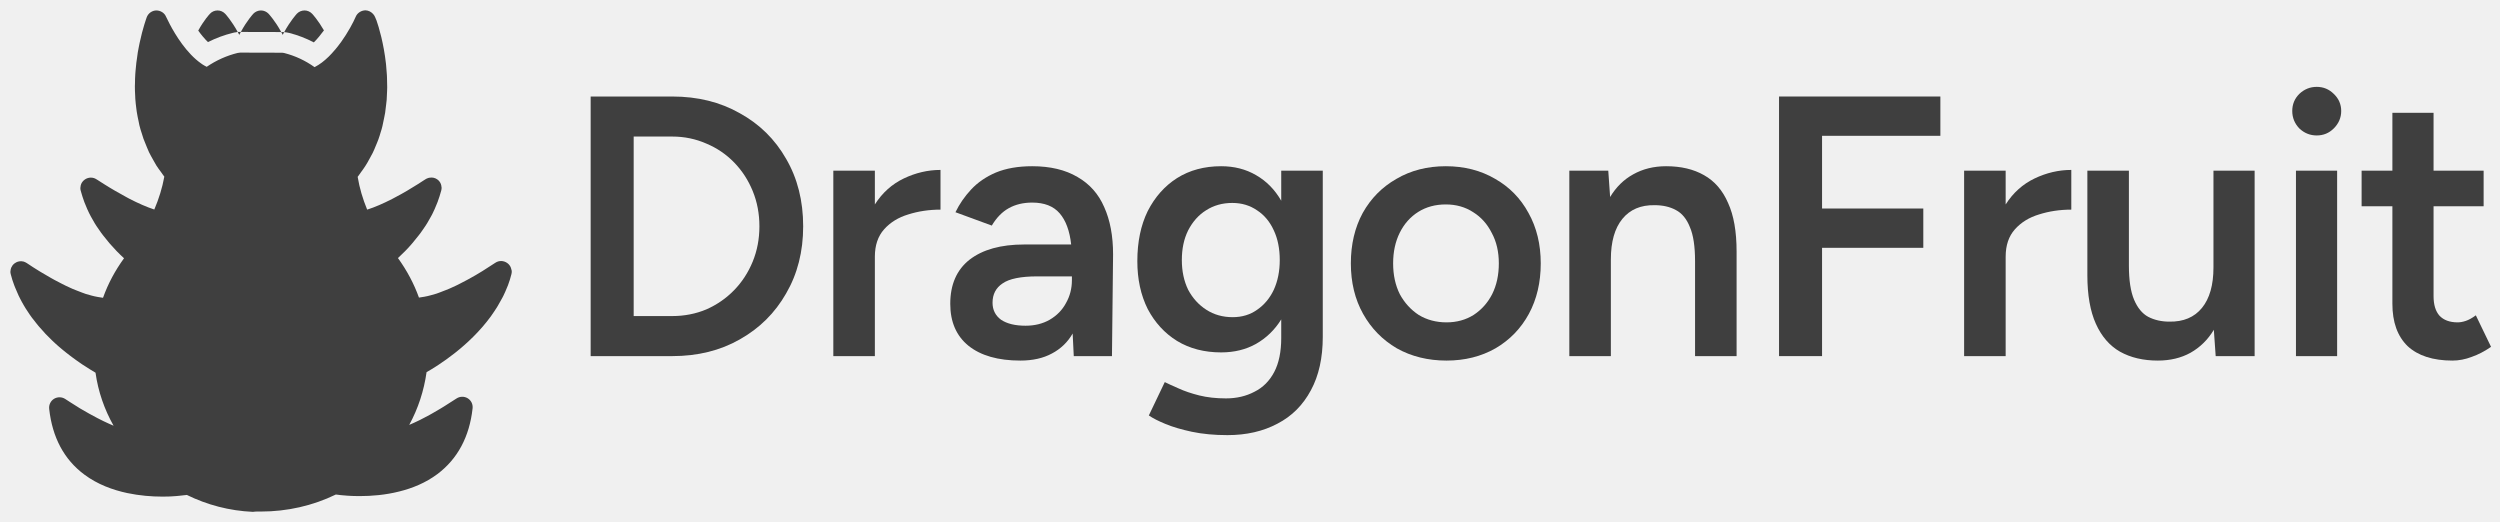
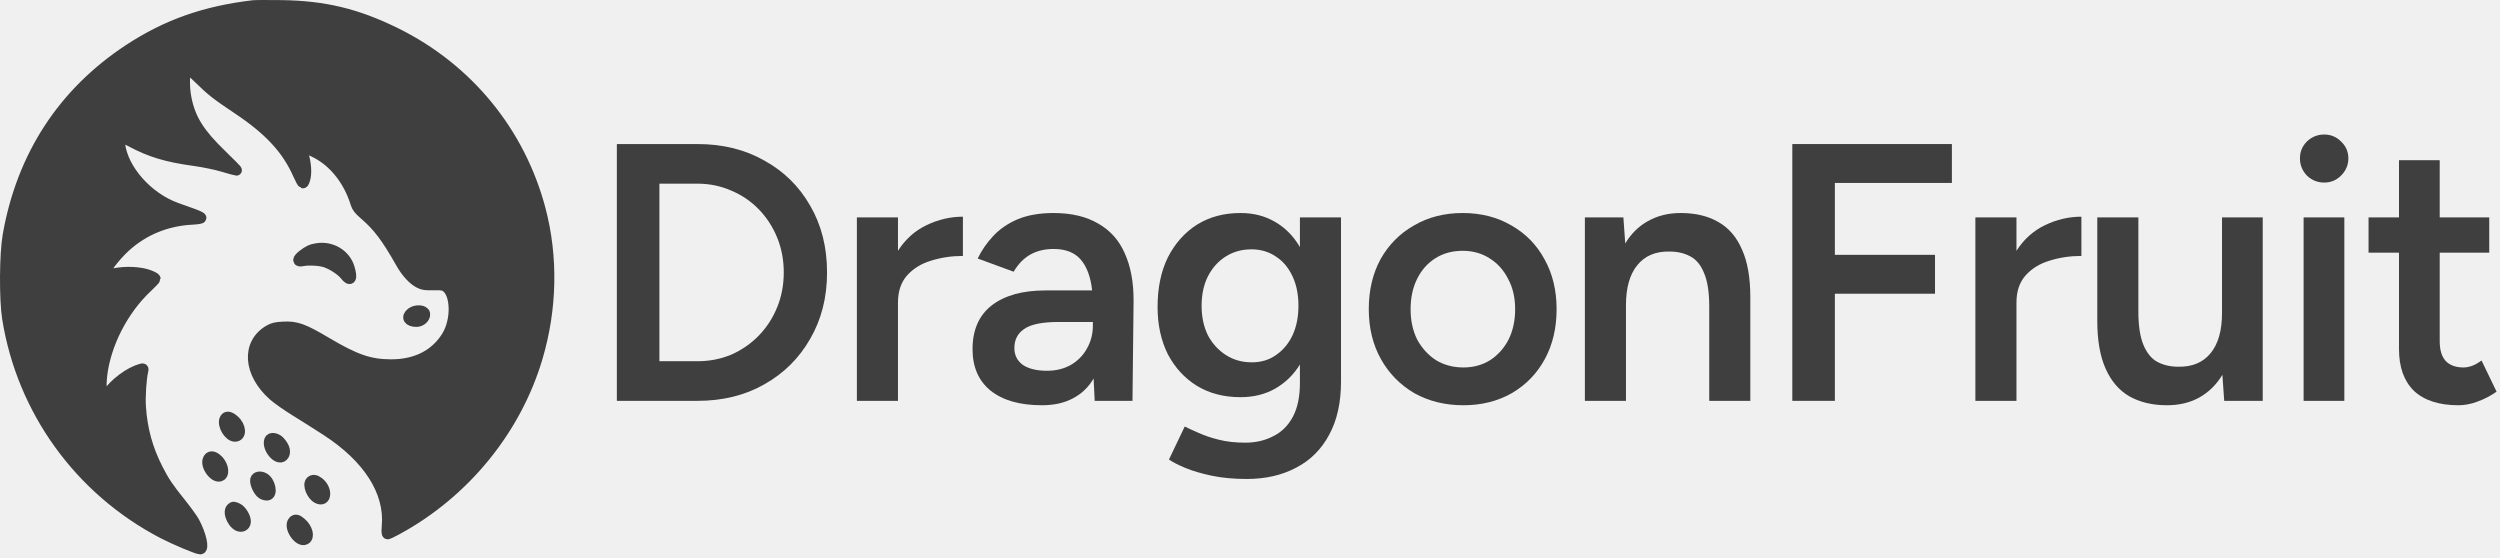
- <svg xmlns="http://www.w3.org/2000/svg" width="182" height="38" viewBox="0 0 182 38" fill="none">
-   <g clip-path="url(#clip0_3_12)">
-     <path d="M17.533 2.326H17.305C17.343 2.394 17.381 2.462 17.419 2.538C17.457 2.462 17.495 2.394 17.533 2.326Z" fill="#3F3F3F" />
-     <path d="M20.687 2.341C20.634 2.333 20.573 2.333 20.52 2.333H20.474C20.505 2.394 20.543 2.47 20.581 2.538C20.619 2.47 20.649 2.402 20.687 2.341Z" fill="#3F3F3F" />
-     <path d="M16.948 2.394C17.032 2.371 17.115 2.356 17.199 2.348L17.282 2.326H17.305C16.864 1.52 16.431 1.041 16.393 1.003C16.249 0.851 16.051 0.76 15.838 0.76C15.626 0.76 15.42 0.851 15.284 1.003C15.246 1.041 14.843 1.474 14.432 2.227C14.653 2.538 14.896 2.827 15.139 3.063C15.717 2.774 16.325 2.546 16.948 2.394Z" fill="#3F3F3F" />
-     <path d="M19.555 1.003C19.41 0.851 19.205 0.76 19 0.76C18.787 0.76 18.582 0.851 18.438 1.003C18.407 1.041 17.966 1.52 17.533 2.326L20.474 2.333C20.034 1.52 19.585 1.041 19.555 1.003Z" fill="#3F3F3F" />
-     <path d="M22.846 3.086C23.096 2.842 23.347 2.531 23.583 2.212C23.157 1.474 22.762 1.041 22.724 1.003C22.58 0.851 22.382 0.76 22.169 0.76C21.956 0.76 21.751 0.851 21.607 1.003C21.576 1.041 21.136 1.52 20.687 2.341C20.816 2.348 20.946 2.371 21.075 2.402C21.69 2.561 22.283 2.789 22.846 3.086Z" fill="#3F3F3F" />
-     <path d="M37.194 19.502C37.194 19.494 37.187 19.486 37.187 19.479C37.164 19.418 37.134 19.357 37.088 19.304C37.042 19.243 36.989 19.19 36.921 19.144C36.662 18.962 36.32 18.954 36.062 19.129C35.743 19.342 35.431 19.54 35.127 19.73C35.074 19.76 35.021 19.79 34.975 19.821C34.74 19.965 34.512 20.102 34.284 20.224C34.192 20.277 34.101 20.322 34.01 20.376C33.835 20.474 33.653 20.566 33.486 20.649C33.387 20.702 33.288 20.748 33.197 20.794C33.037 20.87 32.885 20.938 32.733 21.006C32.642 21.044 32.543 21.09 32.452 21.12C32.3 21.181 32.156 21.234 32.019 21.288C31.935 21.318 31.852 21.348 31.768 21.379C31.624 21.424 31.479 21.462 31.342 21.5C31.274 21.516 31.198 21.538 31.13 21.554C30.978 21.592 30.826 21.614 30.674 21.637C30.628 21.645 30.575 21.652 30.529 21.66C30.522 21.66 30.506 21.66 30.499 21.66C30.134 20.649 29.625 19.692 28.971 18.787C29.138 18.635 29.313 18.46 29.488 18.286C29.496 18.278 29.496 18.278 29.503 18.27C29.67 18.103 29.838 17.921 29.997 17.731C30.035 17.693 30.066 17.647 30.104 17.602C30.233 17.45 30.362 17.29 30.491 17.123C30.537 17.062 30.582 16.994 30.636 16.933C30.75 16.781 30.856 16.621 30.962 16.462C31.016 16.386 31.061 16.31 31.107 16.234C31.206 16.074 31.297 15.907 31.388 15.74C31.434 15.656 31.479 15.58 31.517 15.489C31.608 15.306 31.692 15.116 31.768 14.919C31.798 14.843 31.829 14.774 31.859 14.698C31.958 14.425 32.049 14.151 32.125 13.862C32.148 13.786 32.148 13.71 32.148 13.634C32.148 13.627 32.14 13.619 32.14 13.612C32.133 13.543 32.125 13.475 32.102 13.414C32.08 13.346 32.042 13.277 31.996 13.216C31.95 13.156 31.897 13.102 31.829 13.057C31.669 12.943 31.472 12.905 31.289 12.935C31.236 12.943 31.183 12.95 31.137 12.973C31.084 12.996 31.023 13.011 30.978 13.049C30.94 13.08 30.894 13.102 30.856 13.125C30.56 13.323 30.278 13.498 29.997 13.665C29.876 13.733 29.762 13.809 29.648 13.878C29.351 14.052 29.07 14.212 28.789 14.356C28.705 14.402 28.629 14.44 28.546 14.486C27.892 14.82 27.284 15.086 26.729 15.261C26.41 14.486 26.174 13.695 26.038 12.874C26.129 12.76 26.205 12.639 26.288 12.525C26.395 12.38 26.501 12.236 26.592 12.092C26.699 11.924 26.798 11.757 26.889 11.582C26.972 11.43 27.056 11.286 27.132 11.134C27.216 10.959 27.292 10.784 27.36 10.61C27.421 10.458 27.489 10.313 27.542 10.161C27.611 9.979 27.664 9.796 27.717 9.614C27.763 9.47 27.808 9.333 27.839 9.188C27.884 8.991 27.922 8.801 27.96 8.611C27.983 8.482 28.014 8.352 28.036 8.223C28.067 8.018 28.09 7.813 28.112 7.608C28.128 7.494 28.143 7.387 28.15 7.273C28.166 7.045 28.173 6.832 28.181 6.612C28.181 6.528 28.188 6.437 28.188 6.354C28.188 6.11 28.181 5.875 28.173 5.639C28.173 5.586 28.173 5.525 28.166 5.464C28.15 5.206 28.128 4.955 28.105 4.704C28.105 4.682 28.097 4.651 28.097 4.628C27.93 3.146 27.588 1.999 27.413 1.497C27.36 1.383 27.322 1.277 27.307 1.246C27.276 1.163 27.223 1.087 27.162 1.018C27.026 0.866 26.828 0.76 26.615 0.752C26.319 0.752 26.022 0.927 25.901 1.208C25.726 1.619 25.338 2.356 24.814 3.086C24.806 3.093 24.806 3.101 24.799 3.101C24.67 3.276 24.54 3.45 24.396 3.618C24.388 3.625 24.381 3.633 24.373 3.64C24.229 3.808 24.084 3.975 23.925 4.127L23.917 4.134C23.606 4.438 23.271 4.697 22.929 4.872C22.922 4.879 22.906 4.887 22.899 4.887C22.238 4.416 21.5 4.066 20.695 3.861C20.634 3.846 20.566 3.838 20.505 3.838L17.488 3.83C17.434 3.846 17.366 3.838 17.305 3.853C16.5 4.051 15.74 4.393 15.048 4.864C14.949 4.818 14.85 4.758 14.752 4.697C14.744 4.689 14.736 4.689 14.729 4.682C14.721 4.674 14.706 4.666 14.698 4.659C14.683 4.644 14.668 4.636 14.653 4.628C13.589 3.891 12.768 2.538 12.365 1.771C12.19 1.436 12.092 1.216 12.084 1.208C11.97 0.935 11.681 0.76 11.377 0.76C11.073 0.768 10.8 0.958 10.686 1.246C10.655 1.338 10.389 2.052 10.161 3.139C10.146 3.222 10.131 3.321 10.108 3.405C10.085 3.542 10.055 3.671 10.032 3.808C10.009 3.967 9.986 4.134 9.964 4.302C9.948 4.385 9.941 4.469 9.926 4.56C9.903 4.758 9.888 4.97 9.865 5.183C9.857 5.252 9.85 5.312 9.85 5.381C9.834 5.609 9.827 5.837 9.827 6.072C9.827 6.133 9.819 6.194 9.819 6.262C9.819 6.498 9.827 6.741 9.842 6.984C9.842 7.053 9.85 7.121 9.85 7.19C9.865 7.425 9.895 7.668 9.926 7.912C9.933 7.988 9.941 8.064 9.956 8.14C9.994 8.375 10.04 8.611 10.093 8.846C10.116 8.938 10.131 9.021 10.146 9.112C10.199 9.333 10.268 9.561 10.344 9.781C10.374 9.888 10.404 9.986 10.442 10.093C10.518 10.298 10.602 10.503 10.693 10.716C10.746 10.838 10.792 10.959 10.845 11.073C10.936 11.263 11.043 11.446 11.149 11.636C11.225 11.772 11.294 11.902 11.377 12.038C11.484 12.206 11.605 12.373 11.727 12.532C11.81 12.639 11.871 12.753 11.962 12.859C11.818 13.665 11.567 14.47 11.233 15.253C10.678 15.071 10.07 14.805 9.409 14.463C9.348 14.432 9.287 14.402 9.226 14.364C8.945 14.212 8.649 14.045 8.345 13.87C8.238 13.809 8.124 13.733 8.01 13.672C7.729 13.505 7.448 13.323 7.152 13.133C7.114 13.102 7.068 13.08 7.03 13.057C6.772 12.882 6.43 12.89 6.171 13.072C6.11 13.118 6.05 13.171 6.004 13.232C5.958 13.292 5.92 13.353 5.898 13.429C5.875 13.49 5.86 13.558 5.86 13.627C5.86 13.634 5.852 13.642 5.852 13.65C5.844 13.726 5.852 13.802 5.875 13.878C5.951 14.166 6.042 14.44 6.141 14.714C6.171 14.79 6.202 14.858 6.232 14.934C6.308 15.124 6.392 15.322 6.483 15.504C6.521 15.588 6.566 15.671 6.612 15.755C6.703 15.922 6.794 16.089 6.893 16.249C6.939 16.325 6.992 16.401 7.038 16.477C7.144 16.636 7.25 16.796 7.364 16.948C7.41 17.009 7.456 17.077 7.509 17.138C7.638 17.305 7.767 17.465 7.896 17.617C7.934 17.662 7.965 17.7 8.003 17.746C8.17 17.936 8.337 18.118 8.497 18.286C8.504 18.293 8.504 18.293 8.512 18.301C8.687 18.476 8.854 18.643 9.029 18.802C8.383 19.692 7.866 20.649 7.501 21.675C7.494 21.675 7.478 21.675 7.471 21.675C7.425 21.668 7.372 21.66 7.326 21.652C7.182 21.63 7.03 21.607 6.87 21.569C6.802 21.554 6.726 21.531 6.658 21.516C6.521 21.478 6.376 21.44 6.232 21.394C6.148 21.364 6.065 21.333 5.981 21.303C5.837 21.25 5.692 21.196 5.548 21.136C5.457 21.098 5.366 21.06 5.267 21.022C5.115 20.953 4.963 20.885 4.803 20.809C4.704 20.763 4.613 20.718 4.514 20.664C4.347 20.581 4.165 20.482 3.99 20.391C3.899 20.338 3.808 20.292 3.716 20.239C3.496 20.11 3.26 19.98 3.025 19.836C2.972 19.806 2.926 19.775 2.873 19.745C2.569 19.562 2.257 19.357 1.938 19.144C1.877 19.106 1.809 19.076 1.748 19.053C1.74 19.053 1.74 19.046 1.733 19.046C1.512 18.985 1.277 19.015 1.079 19.16C1.018 19.205 0.958 19.258 0.912 19.319C0.874 19.372 0.844 19.433 0.813 19.494C0.813 19.502 0.806 19.509 0.806 19.517C0.783 19.578 0.775 19.638 0.768 19.699C0.768 19.714 0.76 19.722 0.76 19.737C0.752 19.813 0.76 19.889 0.783 19.965C0.851 20.239 0.935 20.505 1.034 20.763C1.056 20.824 1.087 20.885 1.11 20.953C1.186 21.143 1.269 21.333 1.353 21.516C1.391 21.592 1.429 21.668 1.467 21.744C1.55 21.911 1.642 22.07 1.733 22.23C1.778 22.306 1.824 22.382 1.87 22.458C1.968 22.61 2.067 22.754 2.166 22.906C2.219 22.975 2.265 23.051 2.318 23.119C2.424 23.264 2.538 23.408 2.652 23.545C2.706 23.606 2.751 23.674 2.804 23.735C2.934 23.887 3.07 24.039 3.207 24.183C3.238 24.221 3.276 24.259 3.306 24.297C3.473 24.472 3.64 24.639 3.808 24.799C3.884 24.875 3.96 24.936 4.036 25.012C4.127 25.095 4.218 25.179 4.317 25.262C4.408 25.338 4.492 25.414 4.583 25.483C4.659 25.551 4.742 25.612 4.818 25.673C4.91 25.749 5.001 25.817 5.092 25.886C5.168 25.939 5.236 25.992 5.305 26.045C5.388 26.106 5.472 26.167 5.556 26.228C5.632 26.281 5.708 26.334 5.784 26.387C5.852 26.433 5.913 26.478 5.981 26.524C6.384 26.79 6.718 26.995 6.954 27.132C7.144 28.5 7.6 29.807 8.269 30.993C8.041 30.894 7.798 30.788 7.547 30.666C7.478 30.636 7.418 30.598 7.349 30.567C7.174 30.484 6.992 30.385 6.81 30.286C6.696 30.225 6.589 30.164 6.475 30.104C6.323 30.02 6.171 29.929 6.012 29.838C5.875 29.762 5.746 29.686 5.609 29.594C5.457 29.503 5.297 29.397 5.138 29.298C5.008 29.214 4.879 29.138 4.75 29.047C4.507 28.888 4.188 28.88 3.937 29.032C3.686 29.184 3.549 29.473 3.58 29.762C3.808 31.844 4.666 33.455 6.141 34.55C7.098 35.264 8.2 35.667 9.264 35.895C10.169 36.085 11.05 36.153 11.788 36.153C11.818 36.153 11.848 36.153 11.879 36.153C12.016 36.153 12.145 36.146 12.274 36.146C12.342 36.146 12.403 36.138 12.464 36.138C12.586 36.13 12.7 36.123 12.814 36.115C12.905 36.108 12.981 36.1 13.057 36.092C13.08 36.092 13.102 36.085 13.118 36.085C13.315 36.062 13.49 36.047 13.604 36.032C15.071 36.754 16.697 37.187 18.415 37.263C18.62 37.232 18.81 37.24 19.008 37.24C20.892 37.24 22.762 36.822 24.449 36.001C24.487 36.009 24.54 36.009 24.578 36.016C24.601 36.016 24.616 36.024 24.639 36.024C24.7 36.032 24.761 36.039 24.829 36.047C24.882 36.054 24.943 36.054 25.004 36.062C25.088 36.07 25.179 36.077 25.278 36.085C25.361 36.092 25.445 36.092 25.536 36.1C25.604 36.1 25.665 36.108 25.734 36.108C25.848 36.115 25.969 36.115 26.091 36.115C26.129 36.115 26.167 36.115 26.205 36.115C27.033 36.115 28.044 36.039 29.062 35.781C30.02 35.545 30.993 35.15 31.844 34.512C33.311 33.41 34.177 31.798 34.405 29.724C34.436 29.427 34.299 29.146 34.048 28.994C33.797 28.842 33.478 28.85 33.235 29.009C33.121 29.085 33.014 29.154 32.9 29.222C32.718 29.344 32.528 29.458 32.353 29.572C32.262 29.632 32.171 29.678 32.08 29.739C31.882 29.86 31.684 29.974 31.494 30.081C31.418 30.126 31.342 30.164 31.266 30.21C31.054 30.324 30.841 30.438 30.643 30.537C30.605 30.56 30.56 30.575 30.522 30.598C30.271 30.719 30.028 30.833 29.792 30.932C30.446 29.731 30.864 28.439 31.054 27.094C31.92 26.6 34.139 25.209 35.72 23.051C35.743 23.028 35.758 22.998 35.773 22.975C35.91 22.785 36.032 22.595 36.161 22.397C36.191 22.352 36.214 22.306 36.244 22.26C36.358 22.07 36.465 21.88 36.564 21.69C36.594 21.637 36.617 21.584 36.647 21.531C36.746 21.326 36.837 21.12 36.921 20.908C36.936 20.862 36.959 20.816 36.982 20.763C37.08 20.505 37.164 20.231 37.232 19.958C37.255 19.882 37.255 19.806 37.255 19.73C37.255 19.714 37.248 19.707 37.248 19.692C37.225 19.623 37.217 19.555 37.194 19.502Z" fill="#3F3F3F" />
-   </g>
-   <path d="M178.54 26.25C177.118 26.25 176.029 25.898 175.273 25.197C174.535 24.477 174.166 23.451 174.166 22.119V15.018H171.925V12.425H174.166V8.213H177.163V12.425H180.808V15.018H177.163V21.552C177.163 22.181 177.307 22.659 177.595 22.983C177.901 23.306 178.342 23.468 178.918 23.468C179.098 23.468 179.296 23.433 179.512 23.36C179.728 23.288 179.971 23.154 180.241 22.956L181.348 25.25C180.88 25.575 180.412 25.817 179.944 25.98C179.476 26.16 179.008 26.25 178.54 26.25Z" fill="#3F3F3F" />
-   <path d="M167.146 25.925V12.425H170.143V25.925H167.146ZM168.658 9.861C168.172 9.861 167.749 9.69 167.389 9.348C167.047 8.988 166.876 8.565 166.876 8.079C166.876 7.593 167.047 7.178 167.389 6.837C167.749 6.495 168.172 6.324 168.658 6.324C169.144 6.324 169.558 6.495 169.9 6.837C170.26 7.178 170.44 7.593 170.44 8.079C170.44 8.565 170.26 8.988 169.9 9.348C169.558 9.69 169.144 9.861 168.658 9.861Z" fill="#3F3F3F" />
-   <path d="M157.09 26.25C156.028 26.25 155.11 26.034 154.336 25.602C153.58 25.169 152.995 24.494 152.581 23.576C152.167 22.659 151.96 21.48 151.96 20.04V12.425H154.984V19.337C154.984 20.399 155.11 21.227 155.362 21.822C155.614 22.416 155.956 22.829 156.388 23.064C156.838 23.297 157.351 23.415 157.927 23.415C158.953 23.433 159.745 23.099 160.303 22.416C160.861 21.732 161.14 20.75 161.14 19.473V12.425H164.137V25.925H161.302L161.167 24.009C160.735 24.729 160.168 25.287 159.466 25.683C158.782 26.061 157.99 26.25 157.09 26.25Z" fill="#3F3F3F" />
-   <path d="M142.988 25.925V12.425H146.012V14.883C146.552 14.037 147.254 13.406 148.118 12.992C148.982 12.579 149.873 12.371 150.791 12.371V15.261C149.963 15.261 149.18 15.377 148.442 15.611C147.722 15.828 147.137 16.188 146.687 16.692C146.237 17.195 146.012 17.861 146.012 18.689V25.925H142.988Z" fill="#3F3F3F" />
-   <path d="M129.514 25.925V7.026H141.259V9.887H132.646V15.18H140.017V18.041H132.646V25.925H129.514Z" fill="#3F3F3F" />
-   <path d="M114.247 25.925V12.425H117.082L117.217 14.342C117.649 13.623 118.207 13.073 118.891 12.695C119.593 12.3 120.394 12.101 121.294 12.101C122.374 12.101 123.292 12.318 124.048 12.749C124.822 13.181 125.407 13.857 125.803 14.774C126.217 15.675 126.424 16.854 126.424 18.311V25.925H123.4V19.014C123.4 17.933 123.274 17.105 123.022 16.529C122.788 15.935 122.446 15.521 121.996 15.287C121.564 15.053 121.051 14.937 120.457 14.937C119.449 14.918 118.666 15.252 118.108 15.935C117.55 16.619 117.271 17.601 117.271 18.878V25.925H114.247Z" fill="#3F3F3F" />
-   <path d="M105.308 26.25C103.958 26.25 102.752 25.953 101.69 25.358C100.646 24.747 99.827 23.91 99.233 22.848C98.639 21.785 98.342 20.561 98.342 19.175C98.342 17.79 98.63 16.566 99.206 15.504C99.8 14.441 100.619 13.614 101.663 13.02C102.707 12.408 103.904 12.101 105.254 12.101C106.604 12.101 107.801 12.408 108.845 13.02C109.889 13.614 110.699 14.441 111.275 15.504C111.869 16.566 112.166 17.79 112.166 19.175C112.166 20.561 111.878 21.785 111.302 22.848C110.726 23.91 109.916 24.747 108.872 25.358C107.828 25.953 106.64 26.25 105.308 26.25ZM105.308 23.468C106.046 23.468 106.703 23.288 107.279 22.928C107.855 22.55 108.305 22.047 108.629 21.416C108.953 20.768 109.115 20.021 109.115 19.175C109.115 18.329 108.944 17.591 108.602 16.962C108.278 16.314 107.828 15.809 107.252 15.45C106.676 15.072 106.01 14.883 105.254 14.883C104.498 14.883 103.832 15.062 103.256 15.422C102.68 15.783 102.23 16.287 101.906 16.934C101.582 17.582 101.42 18.329 101.42 19.175C101.42 20.021 101.582 20.768 101.906 21.416C102.248 22.047 102.707 22.55 103.283 22.928C103.877 23.288 104.552 23.468 105.308 23.468Z" fill="#3F3F3F" />
-   <path d="M89.359 31.677C88.405 31.677 87.541 31.596 86.767 31.433C86.011 31.271 85.372 31.082 84.85 30.866C84.328 30.651 83.923 30.444 83.635 30.245L84.796 27.816C85.048 27.942 85.381 28.095 85.795 28.274C86.227 28.473 86.731 28.643 87.307 28.788C87.883 28.931 88.531 29.003 89.251 29.003C90.025 29.003 90.718 28.841 91.33 28.517C91.942 28.212 92.419 27.735 92.761 27.087C93.103 26.439 93.274 25.61 93.274 24.602V23.253C92.806 24.009 92.194 24.602 91.438 25.035C90.7 25.448 89.854 25.655 88.9 25.655C87.676 25.655 86.605 25.377 85.687 24.819C84.787 24.261 84.076 23.486 83.554 22.497C83.05 21.488 82.798 20.328 82.798 19.014C82.798 17.61 83.05 16.395 83.554 15.368C84.076 14.342 84.787 13.541 85.687 12.966C86.605 12.389 87.676 12.101 88.9 12.101C89.854 12.101 90.7 12.318 91.438 12.749C92.194 13.181 92.806 13.803 93.274 14.613V12.425H96.298V24.521C96.298 26.052 96.01 27.348 95.434 28.41C94.858 29.489 94.048 30.299 93.004 30.84C91.96 31.398 90.745 31.677 89.359 31.677ZM89.737 23.09C90.421 23.09 91.015 22.91 91.519 22.55C92.041 22.191 92.446 21.704 92.734 21.093C93.022 20.462 93.166 19.742 93.166 18.933C93.166 18.105 93.022 17.384 92.734 16.773C92.446 16.142 92.041 15.656 91.519 15.315C90.997 14.954 90.394 14.774 89.71 14.774C88.99 14.774 88.351 14.954 87.793 15.315C87.253 15.656 86.821 16.142 86.497 16.773C86.191 17.384 86.038 18.105 86.038 18.933C86.038 19.742 86.191 20.462 86.497 21.093C86.821 21.704 87.262 22.191 87.82 22.55C88.378 22.91 89.017 23.09 89.737 23.09Z" fill="#3F3F3F" />
-   <path d="M74.282 26.25C72.662 26.25 71.402 25.89 70.502 25.169C69.62 24.45 69.179 23.433 69.179 22.119C69.179 20.715 69.647 19.643 70.583 18.905C71.537 18.168 72.86 17.799 74.552 17.799H77.981C77.873 16.808 77.594 16.052 77.144 15.53C76.694 15.008 76.028 14.748 75.146 14.748C74.498 14.748 73.931 14.883 73.445 15.152C72.959 15.422 72.545 15.845 72.203 16.422L69.557 15.45C69.845 14.855 70.223 14.306 70.691 13.803C71.177 13.28 71.78 12.867 72.5 12.56C73.238 12.255 74.12 12.101 75.146 12.101C76.46 12.101 77.558 12.363 78.44 12.884C79.322 13.389 79.97 14.117 80.384 15.072C80.816 16.026 81.032 17.177 81.032 18.527L80.951 25.925H78.17L78.089 24.279C77.729 24.909 77.225 25.395 76.577 25.736C75.947 26.078 75.182 26.25 74.282 26.25ZM74.66 23.712C75.326 23.712 75.911 23.567 76.415 23.279C76.937 22.974 77.333 22.569 77.603 22.064C77.891 21.561 78.035 21.003 78.035 20.39V20.12H75.524C74.318 20.12 73.472 20.291 72.986 20.634C72.5 20.957 72.257 21.425 72.257 22.038C72.257 22.559 72.464 22.974 72.878 23.279C73.31 23.567 73.904 23.712 74.66 23.712Z" fill="#3F3F3F" />
-   <path d="M60.666 25.925V12.425H63.69V14.883C64.23 14.037 64.932 13.406 65.796 12.992C66.66 12.579 67.551 12.371 68.469 12.371V15.261C67.641 15.261 66.858 15.377 66.12 15.611C65.4 15.828 64.815 16.188 64.365 16.692C63.915 17.195 63.69 17.861 63.69 18.689V25.925H60.666Z" fill="#3F3F3F" />
-   <path d="M43 25.925V7.026H48.94C50.794 7.026 52.432 7.431 53.854 8.241C55.294 9.033 56.419 10.139 57.229 11.562C58.057 12.983 58.471 14.621 58.471 16.476C58.471 18.311 58.057 19.941 57.229 21.363C56.419 22.785 55.294 23.901 53.854 24.71C52.432 25.52 50.794 25.925 48.94 25.925H43ZM46.132 23.009H48.94C49.822 23.009 50.65 22.848 51.424 22.523C52.198 22.181 52.873 21.713 53.449 21.119C54.025 20.526 54.475 19.832 54.799 19.041C55.123 18.248 55.285 17.393 55.285 16.476C55.285 15.557 55.123 14.703 54.799 13.911C54.475 13.118 54.025 12.425 53.449 11.832C52.873 11.238 52.198 10.778 51.424 10.454C50.65 10.113 49.822 9.941 48.94 9.941H46.132V23.009Z" fill="#3F3F3F" />
-   <defs>
-     <clipPath id="clip0_3_12">
-       <rect width="38" height="38" fill="white" />
-     </clipPath>
-   </defs>
+ <svg xmlns="http://www.w3.org/2000/svg" width="184" height="41" viewBox="0 0 184 41" fill="none">
+   <path fill-rule="evenodd" clip-rule="evenodd" d="M18.623 0.418C15.065 0.84 12.256 1.833 9.497 3.647C4.646 6.835 1.62 11.481 0.596 17.313C0.353 18.694 0.332 22.014 0.556 23.424C1.632 30.194 5.86 36.049 11.979 39.241C12.863 39.702 14.523 40.4 14.736 40.4C15.023 40.4 14.783 39.333 14.293 38.426C14.164 38.188 13.732 37.586 13.333 37.091C12.373 35.898 12.067 35.443 11.593 34.51C10.844 33.036 10.454 31.611 10.34 29.938C10.291 29.215 10.381 27.825 10.509 27.319C10.555 27.136 10.542 27.123 10.37 27.172C9.527 27.409 8.443 28.219 7.887 29.028C7.738 29.244 7.592 29.422 7.563 29.423C7.444 29.427 7.403 28.369 7.492 27.614C7.764 25.308 9.052 22.8 10.812 21.151C11.146 20.838 11.418 20.55 11.418 20.509C11.418 20.468 11.211 20.357 10.958 20.262C10.311 20.019 9.252 19.971 8.39 20.145C8.023 20.219 7.699 20.256 7.671 20.227C7.525 20.084 8.42 18.881 9.207 18.163C10.564 16.923 12.266 16.227 14.162 16.135C14.503 16.119 14.786 16.073 14.79 16.034C14.794 15.995 14.515 15.863 14.169 15.74C13.823 15.617 13.288 15.425 12.98 15.314C10.857 14.55 9.033 12.492 8.808 10.607C8.737 10.007 8.839 9.985 9.669 10.427C11.088 11.181 12.27 11.536 14.287 11.814C14.999 11.912 15.898 12.097 16.428 12.256C16.93 12.406 17.369 12.528 17.402 12.528C17.436 12.527 16.939 12.021 16.299 11.403C14.674 9.833 14.019 8.797 13.708 7.302C13.51 6.352 13.551 5.144 13.784 5.055C13.84 5.034 14.24 5.368 14.674 5.797C15.554 6.667 15.94 6.969 17.504 8.012C19.835 9.568 21.141 10.983 21.959 12.838C22.104 13.166 22.256 13.447 22.298 13.46C22.34 13.474 22.414 13.293 22.464 13.057C22.554 12.626 22.497 11.988 22.309 11.347C22.243 11.122 22.248 11.052 22.341 10.961C22.438 10.866 22.547 10.895 23.121 11.169C24.54 11.846 25.662 13.235 26.198 14.976C26.282 15.249 26.423 15.432 26.811 15.765C27.833 16.645 28.441 17.448 29.514 19.34C29.918 20.053 30.405 20.584 30.869 20.817C31.138 20.953 31.32 20.979 31.895 20.964C32.452 20.95 32.638 20.974 32.81 21.087C33.581 21.587 33.632 23.543 32.906 24.738C32.069 26.114 30.635 26.849 28.791 26.846C27.214 26.843 26.166 26.485 24.028 25.218C22.305 24.197 21.812 24.021 20.832 24.071C20.302 24.099 20.099 24.147 19.809 24.314C18.137 25.281 18.284 27.473 20.13 29.101C20.423 29.36 21.145 29.867 21.733 30.228C22.321 30.59 23.349 31.239 24.016 31.671C27.12 33.681 28.715 36.182 28.499 38.7C28.465 39.105 28.474 39.293 28.53 39.293C28.575 39.293 28.897 39.138 29.244 38.949C34.211 36.24 37.983 31.604 39.55 26.288C40.603 22.712 40.68 18.922 39.768 15.444C38.276 9.752 34.433 5.054 29.128 2.439C26.266 1.027 23.874 0.451 20.707 0.408C19.716 0.395 18.781 0.398 18.626 0.417L18.623 0.418ZM23.336 18.297C22.911 18.364 22.706 18.459 22.285 18.784C21.902 19.08 21.88 19.275 22.24 19.197C22.677 19.102 23.537 19.146 23.951 19.284C24.464 19.455 25.14 19.9 25.401 20.237C25.799 20.751 25.94 20.508 25.702 19.718C25.407 18.738 24.395 18.13 23.337 18.297H23.336ZM30.286 23.032C29.889 23.34 30.076 23.661 30.652 23.661C30.985 23.661 31.297 23.371 31.258 23.097C31.219 22.83 30.6 22.789 30.286 23.032ZM16.544 30.879C16.378 31.308 16.865 32.11 17.291 32.11C17.78 32.11 17.734 31.38 17.218 30.932C16.877 30.637 16.644 30.618 16.544 30.879ZM19.851 32.389C19.632 32.952 20.446 33.932 20.823 33.56C21.058 33.328 20.954 32.902 20.559 32.485C20.33 32.242 19.929 32.188 19.851 32.389ZM15.327 33.805C15.094 34.309 15.864 35.288 16.266 34.998C16.548 34.795 16.36 34.106 15.932 33.775C15.651 33.556 15.438 33.566 15.328 33.805H15.327ZM18.817 35.3C18.753 35.555 19.033 36.166 19.291 36.333C19.403 36.405 19.577 36.452 19.679 36.438C20.074 36.383 19.878 35.428 19.421 35.187C19.145 35.041 18.869 35.093 18.817 35.299V35.3ZM22.882 35.442C22.644 35.676 22.951 36.448 23.366 36.66C24.027 36.997 24.105 36.015 23.457 35.512C23.217 35.325 23.023 35.302 22.882 35.442ZM17.038 37.416C16.719 37.73 17.225 38.732 17.706 38.739C17.922 38.743 18.063 38.597 18.063 38.368C18.063 38.072 17.762 37.571 17.505 37.441C17.221 37.296 17.162 37.293 17.038 37.416ZM21.601 38.363C21.21 38.748 21.988 39.941 22.466 39.689C22.79 39.519 22.617 38.869 22.142 38.475C21.867 38.247 21.745 38.222 21.601 38.363Z" fill="#3F3F3F" stroke="#3F3F3F" stroke-width="0.8" stroke-linejoin="round" />
+   <path d="M180.94 29.826C179.518 29.826 178.429 29.475 177.673 28.773C176.935 28.053 176.566 27.027 176.566 25.695V18.594H174.325V16.002H176.566V11.79H179.563V16.002H183.208V18.594H179.563V25.128C179.563 25.758 179.707 26.235 179.995 26.559C180.301 26.883 180.742 27.045 181.318 27.045C181.498 27.045 181.696 27.009 181.912 26.937C182.128 26.865 182.371 26.73 182.641 26.532L183.748 28.827C183.28 29.151 182.812 29.394 182.344 29.556C181.876 29.736 181.408 29.826 180.94 29.826Z" fill="#3F3F3F" />
+   <path d="M169.546 29.502V16.002H172.543V29.502H169.546ZM171.058 13.437C170.572 13.437 170.149 13.266 169.789 12.924C169.447 12.564 169.276 12.141 169.276 11.655C169.276 11.169 169.447 10.755 169.789 10.413C170.149 10.071 170.572 9.9 171.058 9.9C171.544 9.9 171.958 10.071 172.3 10.413C172.66 10.755 172.84 11.169 172.84 11.655C172.84 12.141 172.66 12.564 172.3 12.924C171.958 13.266 171.544 13.437 171.058 13.437Z" fill="#3F3F3F" />
+   <path d="M159.49 29.826C158.428 29.826 157.51 29.61 156.736 29.178C155.98 28.746 155.395 28.071 154.981 27.153C154.567 26.235 154.36 25.056 154.36 23.616V16.002H157.384V22.914C157.384 23.976 157.51 24.804 157.762 25.398C158.014 25.992 158.356 26.406 158.788 26.64C159.238 26.874 159.751 26.991 160.327 26.991C161.353 27.009 162.145 26.676 162.703 25.992C163.261 25.308 163.54 24.327 163.54 23.049V16.002H166.537V29.502H163.702L163.567 27.585C163.135 28.305 162.568 28.863 161.866 29.259C161.182 29.637 160.39 29.826 159.49 29.826Z" fill="#3F3F3F" />
+   <path d="M145.388 29.502V16.002H148.412V18.459C148.952 17.613 149.654 16.983 150.518 16.569C151.382 16.155 152.273 15.948 153.191 15.948V18.837C152.363 18.837 151.58 18.954 150.842 19.188C150.122 19.404 149.537 19.764 149.087 20.268C148.637 20.772 148.412 21.438 148.412 22.266V29.502H145.388Z" fill="#3F3F3F" />
+   <path d="M131.914 29.502V10.602H143.659V13.464H135.046V18.756H142.417V21.618H135.046V29.502H131.914Z" fill="#3F3F3F" />
+   <path d="M116.647 29.502V16.002H119.482L119.617 17.919C120.049 17.199 120.607 16.65 121.291 16.272C121.993 15.876 122.794 15.678 123.694 15.678C124.774 15.678 125.692 15.894 126.448 16.326C127.222 16.758 127.807 17.433 128.203 18.351C128.617 19.251 128.824 20.43 128.824 21.888V29.502H125.8V22.59C125.8 21.51 125.674 20.682 125.422 20.106C125.188 19.512 124.846 19.098 124.396 18.864C123.964 18.63 123.451 18.513 122.857 18.513C121.849 18.495 121.066 18.828 120.508 19.512C119.95 20.196 119.671 21.177 119.671 22.455V29.502H116.647Z" fill="#3F3F3F" />
+   <path d="M107.708 29.826C106.358 29.826 105.152 29.529 104.09 28.935C103.046 28.323 102.227 27.486 101.633 26.424C101.039 25.362 100.742 24.138 100.742 22.752C100.742 21.366 101.03 20.142 101.606 19.08C102.2 18.018 103.019 17.19 104.063 16.596C105.107 15.984 106.304 15.678 107.654 15.678C109.004 15.678 110.201 15.984 111.245 16.596C112.289 17.19 113.099 18.018 113.675 19.08C114.269 20.142 114.566 21.366 114.566 22.752C114.566 24.138 114.278 25.362 113.702 26.424C113.126 27.486 112.316 28.323 111.272 28.935C110.228 29.529 109.04 29.826 107.708 29.826ZM107.708 27.045C108.446 27.045 109.103 26.865 109.679 26.505C110.255 26.127 110.705 25.623 111.029 24.993C111.353 24.345 111.515 23.598 111.515 22.752C111.515 21.906 111.344 21.168 111.002 20.538C110.678 19.89 110.228 19.386 109.652 19.026C109.076 18.648 108.41 18.459 107.654 18.459C106.898 18.459 106.232 18.639 105.656 18.999C105.08 19.359 104.63 19.863 104.306 20.511C103.982 21.159 103.82 21.906 103.82 22.752C103.82 23.598 103.982 24.345 104.306 24.993C104.648 25.623 105.107 26.127 105.683 26.505C106.277 26.865 106.952 27.045 107.708 27.045Z" fill="#3F3F3F" />
+   <path d="M91.759 35.253C90.805 35.253 89.941 35.172 89.167 35.01C88.411 34.848 87.772 34.659 87.25 34.443C86.728 34.227 86.323 34.02 86.035 33.822L87.196 31.392C87.448 31.518 87.781 31.671 88.195 31.851C88.627 32.049 89.131 32.22 89.707 32.364C90.283 32.508 90.931 32.58 91.651 32.58C92.425 32.58 93.118 32.418 93.73 32.094C94.342 31.788 94.819 31.311 95.161 30.663C95.503 30.015 95.674 29.187 95.674 28.179V26.829C95.206 27.585 94.594 28.179 93.838 28.611C93.1 29.025 92.254 29.232 91.3 29.232C90.076 29.232 89.005 28.953 88.087 28.395C87.187 27.837 86.476 27.063 85.954 26.073C85.45 25.065 85.198 23.904 85.198 22.59C85.198 21.186 85.45 19.971 85.954 18.945C86.476 17.919 87.187 17.118 88.087 16.542C89.005 15.966 90.076 15.678 91.3 15.678C92.254 15.678 93.1 15.894 93.838 16.326C94.594 16.758 95.206 17.379 95.674 18.189V16.002H98.698V28.098C98.698 29.628 98.41 30.924 97.834 31.986C97.258 33.066 96.448 33.876 95.404 34.416C94.36 34.974 93.145 35.253 91.759 35.253ZM92.137 26.667C92.821 26.667 93.415 26.487 93.919 26.127C94.441 25.767 94.846 25.281 95.134 24.669C95.422 24.039 95.566 23.319 95.566 22.509C95.566 21.681 95.422 20.961 95.134 20.349C94.846 19.719 94.441 19.233 93.919 18.891C93.397 18.531 92.794 18.351 92.11 18.351C91.39 18.351 90.751 18.531 90.193 18.891C89.653 19.233 89.221 19.719 88.897 20.349C88.591 20.961 88.438 21.681 88.438 22.509C88.438 23.319 88.591 24.039 88.897 24.669C89.221 25.281 89.662 25.767 90.22 26.127C90.778 26.487 91.417 26.667 92.137 26.667Z" fill="#3F3F3F" />
+   <path d="M76.682 29.826C75.062 29.826 73.802 29.466 72.902 28.746C72.02 28.026 71.579 27.009 71.579 25.695C71.579 24.291 72.047 23.22 72.983 22.482C73.937 21.744 75.26 21.375 76.952 21.375H80.381C80.273 20.385 79.994 19.629 79.544 19.107C79.094 18.585 78.428 18.324 77.546 18.324C76.898 18.324 76.331 18.459 75.845 18.729C75.359 18.999 74.945 19.422 74.603 19.998L71.957 19.026C72.245 18.432 72.623 17.883 73.091 17.379C73.577 16.857 74.18 16.443 74.9 16.137C75.638 15.831 76.52 15.678 77.546 15.678C78.86 15.678 79.958 15.939 80.84 16.461C81.722 16.965 82.37 17.694 82.784 18.648C83.216 19.602 83.432 20.754 83.432 22.104L83.351 29.502H80.57L80.489 27.855C80.129 28.485 79.625 28.971 78.977 29.313C78.347 29.655 77.582 29.826 76.682 29.826ZM77.06 27.288C77.726 27.288 78.311 27.144 78.815 26.856C79.337 26.55 79.733 26.145 80.003 25.641C80.291 25.137 80.435 24.579 80.435 23.967V23.697H77.924C76.718 23.697 75.872 23.868 75.386 24.21C74.9 24.534 74.657 25.002 74.657 25.614C74.657 26.136 74.864 26.55 75.278 26.856C75.71 27.144 76.304 27.288 77.06 27.288Z" fill="#3F3F3F" />
+   <path d="M63.066 29.502V16.002H66.091V18.459C66.63 17.613 67.332 16.983 68.197 16.569C69.061 16.155 69.951 15.948 70.87 15.948V18.837C70.041 18.837 69.258 18.954 68.52 19.188C67.8 19.404 67.216 19.764 66.766 20.268C66.316 20.772 66.091 21.438 66.091 22.266V29.502H63.066Z" fill="#3F3F3F" />
+   <path d="M45.4 29.502V10.602H51.34C53.194 10.602 54.832 11.007 56.254 11.817C57.694 12.609 58.819 13.716 59.629 15.138C60.457 16.56 60.871 18.198 60.871 20.052C60.871 21.888 60.457 23.517 59.629 24.939C58.819 26.361 57.694 27.477 56.254 28.287C54.832 29.097 53.194 29.502 51.34 29.502H45.4ZM48.532 26.586H51.34C52.222 26.586 53.05 26.424 53.824 26.1C54.598 25.758 55.273 25.29 55.849 24.696C56.425 24.102 56.875 23.409 57.199 22.617C57.523 21.825 57.685 20.97 57.685 20.052C57.685 19.134 57.523 18.279 57.199 17.487C56.875 16.695 56.425 16.002 55.849 15.408C55.273 14.814 54.598 14.355 53.824 14.031C53.05 13.689 52.222 13.518 51.34 13.518H48.532V26.586Z" fill="#3F3F3F" />
</svg>
